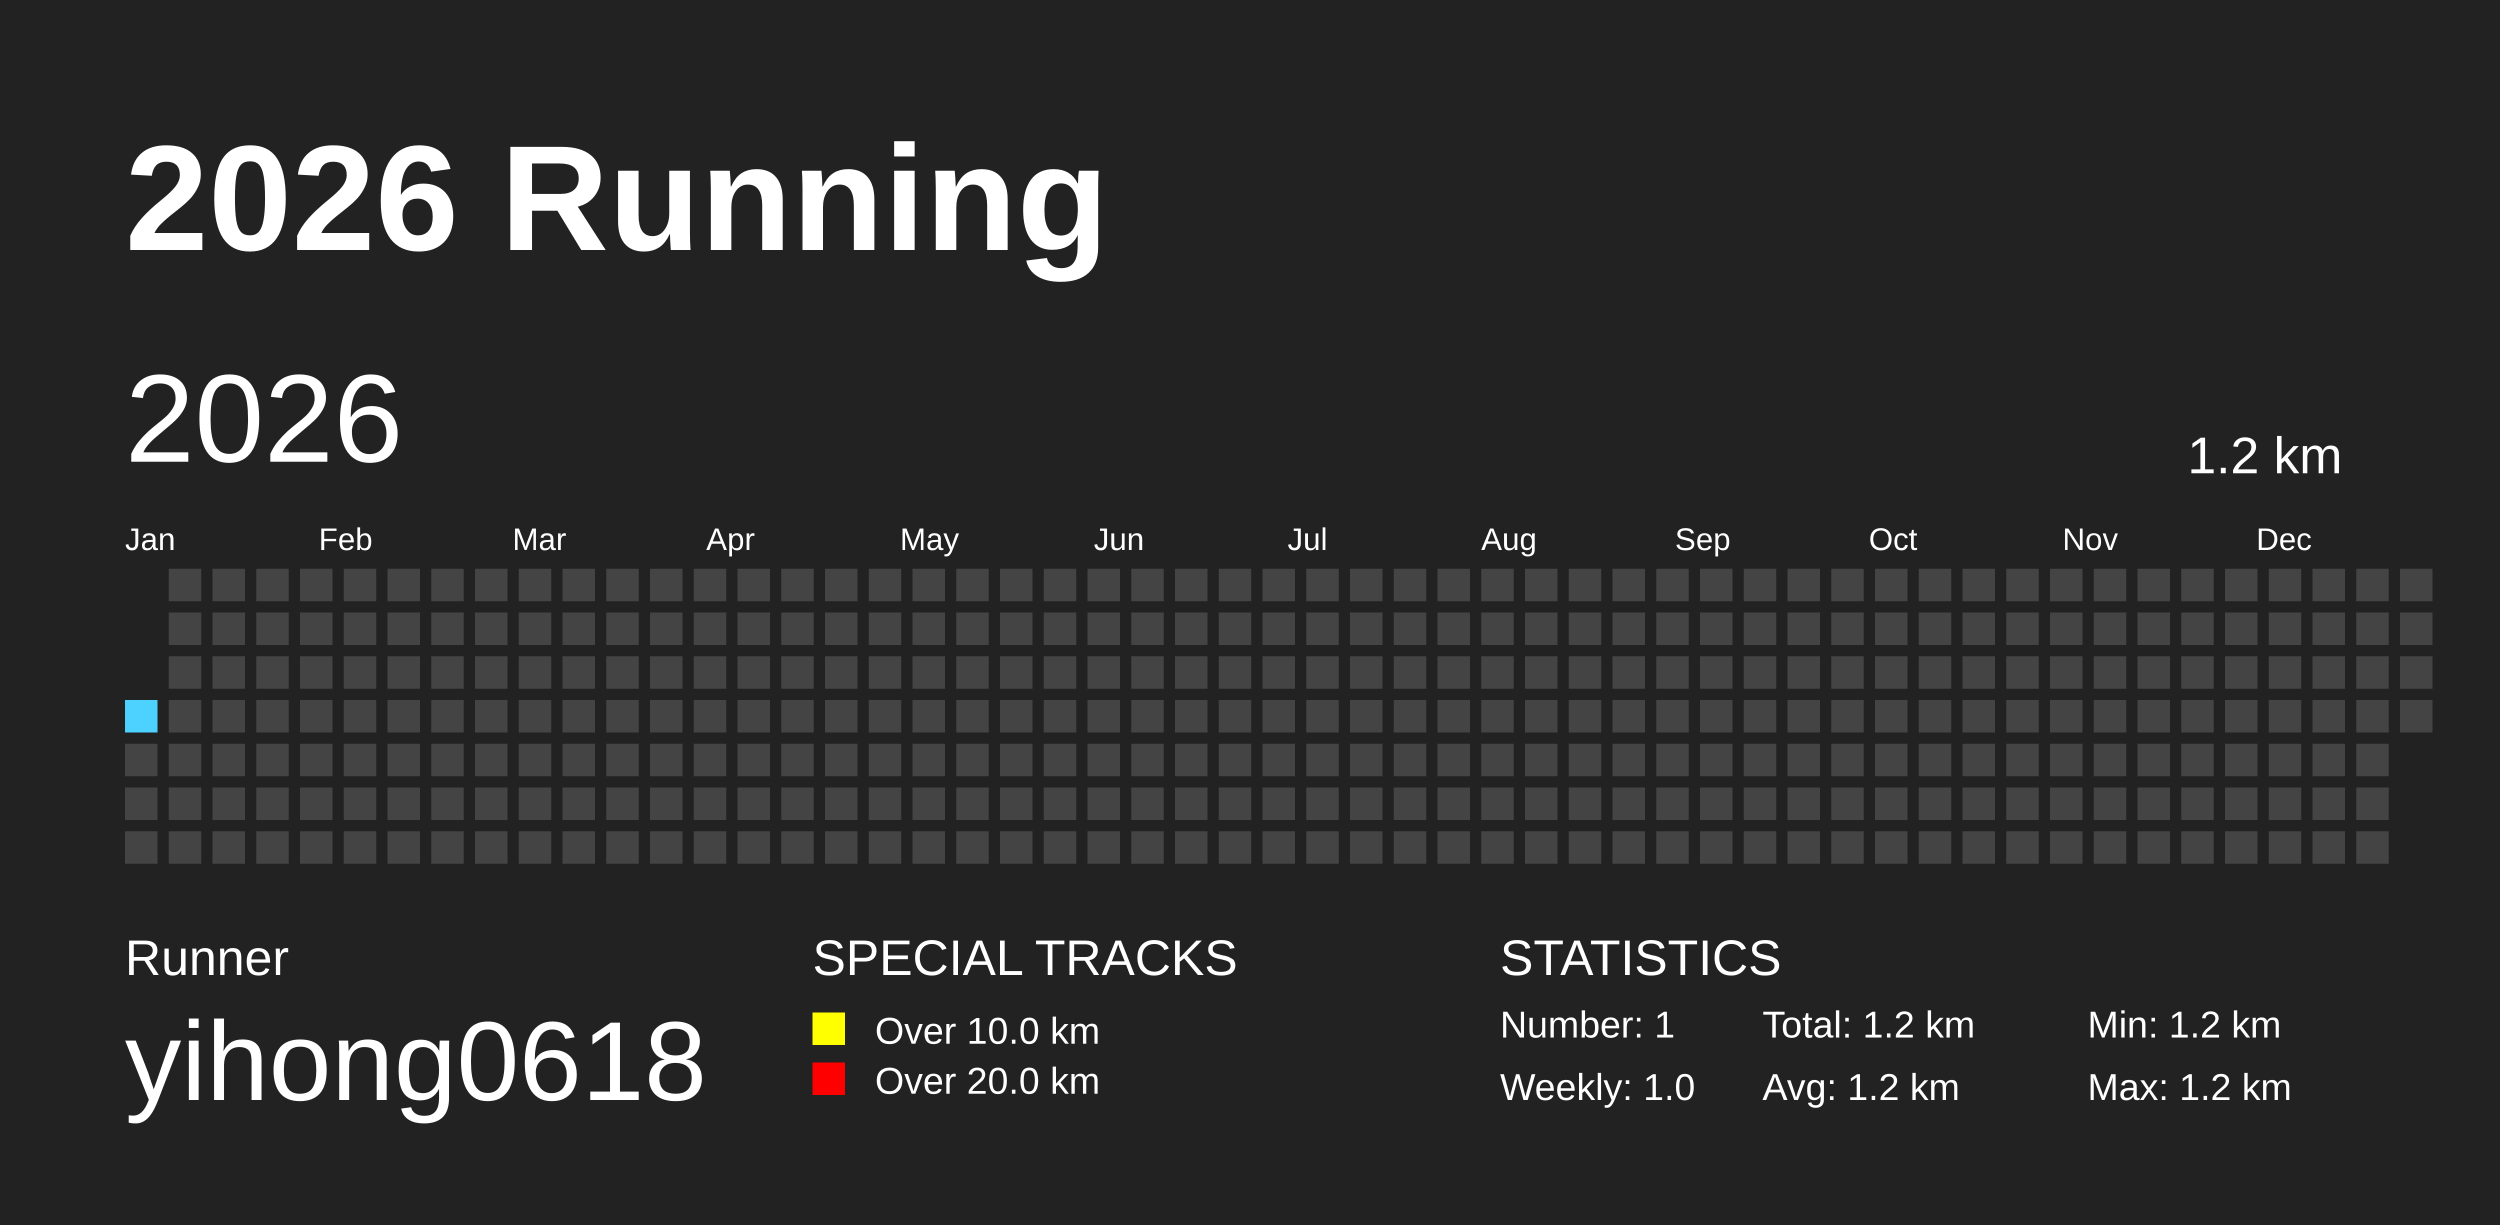
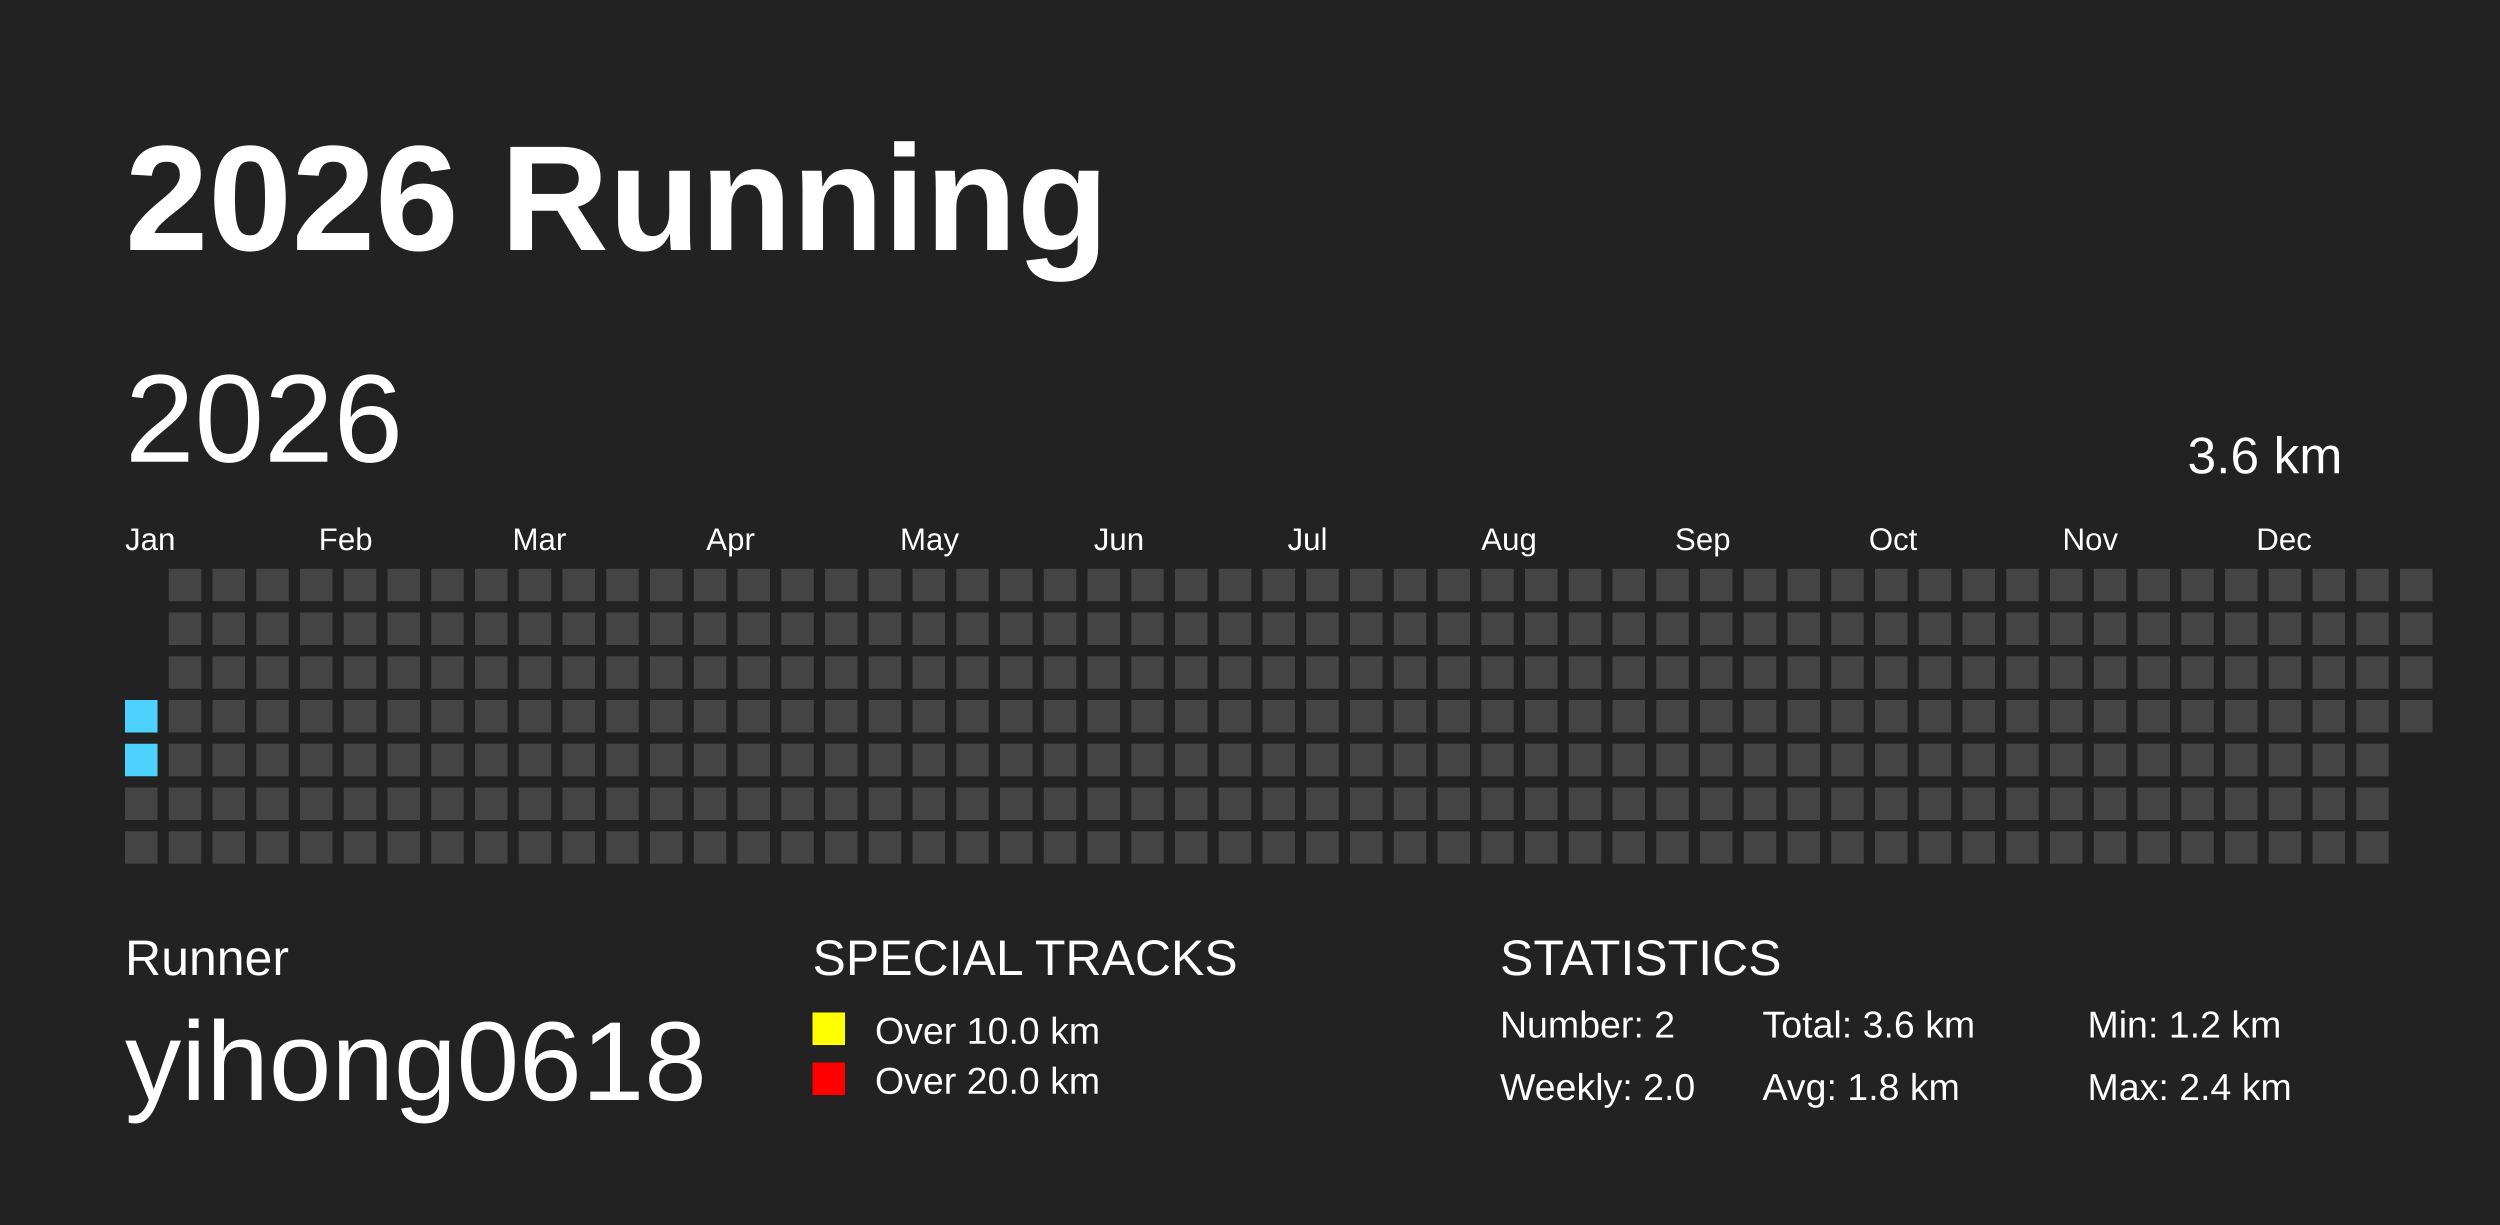
<svg xmlns="http://www.w3.org/2000/svg" baseProfile="full" height="98mm" version="1.1" viewBox="0,0,200,98" width="200mm">
  <defs />
  <rect fill="#222222" height="98" width="200" x="0" y="0" />
  <text fill="#FFFFFF" style="font-size:12px; font-family:Arial; font-weight:bold;" x="10" y="20">2026 Running</text>
  <text fill="#FFFFFF" style="font-size:4px; font-family:Arial" x="10" y="78">Runner</text>
  <text fill="#FFFFFF" style="font-size:9px; font-family:Arial" x="10" y="88">yihong0618</text>
  <text fill="#FFFFFF" style="font-size:4px; font-family:Arial" x="65" y="78">SPECIAL TRACKS</text>
  <rect fill="yellow" height="2.6" width="2.6" x="65" y="81" />
  <text fill="#FFFFFF" style="font-size:3px; font-family:Arial" x="70" y="83.5">Over 10.0 km</text>
  <rect fill="red" height="2.6" width="2.6" x="65" y="85" />
  <text fill="#FFFFFF" style="font-size:3px; font-family:Arial" x="70" y="87.5">Over 20.0 km</text>
  <text fill="#FFFFFF" style="font-size:4px; font-family:Arial" x="120" y="78">STATISTICS</text>
-   <text fill="#FFFFFF" style="font-size:3px; font-family:Arial" x="120" y="83">Number: 1</text>
-   <text fill="#FFFFFF" style="font-size:3px; font-family:Arial" x="120" y="88">Weekly: 1.0</text>
-   <text fill="#FFFFFF" style="font-size:3px; font-family:Arial" x="141" y="83">Total: 1.2 km</text>
-   <text fill="#FFFFFF" style="font-size:3px; font-family:Arial" x="141" y="88">Avg: 1.2 km</text>
+   <text fill="#FFFFFF" style="font-size:3px; font-family:Arial" x="120" y="83">Number: 2</text>
+   <text fill="#FFFFFF" style="font-size:3px; font-family:Arial" x="120" y="88">Weekly: 2.0</text>
+   <text fill="#FFFFFF" style="font-size:3px; font-family:Arial" x="141" y="83">Total: 3.6 km</text>
+   <text fill="#FFFFFF" style="font-size:3px; font-family:Arial" x="141" y="88">Avg: 1.8 km</text>
  <text fill="#FFFFFF" style="font-size:3px; font-family:Arial" x="167" y="83">Min: 1.2 km</text>
-   <text fill="#FFFFFF" style="font-size:3px; font-family:Arial" x="167" y="88">Max: 1.2 km</text>
+   <text fill="#FFFFFF" style="font-size:3px; font-family:Arial" x="167" y="88">Max: 2.4 km</text>
  <text dominant-baseline="hanging" fill="#FFFFFF" style="font-size:10.0px; font-family:Arial;" x="10" y="30">2026</text>
-   <text dominant-baseline="hanging" fill="#FFFFFF" style="font-size:4.125px; font-family:Arial;" x="175" y="35">1.2 km</text>
+   <text dominant-baseline="hanging" fill="#FFFFFF" style="font-size:4.125px; font-family:Arial;" x="175" y="35">3.6 km</text>
  <text fill="#FFFFFF" style="font-size:2.5px; font-family:Arial" x="10.0" y="44">Jan</text>
  <text fill="#FFFFFF" style="font-size:2.5px; font-family:Arial" x="25.5" y="44">Feb</text>
  <text fill="#FFFFFF" style="font-size:2.5px; font-family:Arial" x="41.0" y="44">Mar</text>
  <text fill="#FFFFFF" style="font-size:2.5px; font-family:Arial" x="56.5" y="44">Apr</text>
  <text fill="#FFFFFF" style="font-size:2.5px; font-family:Arial" x="72.0" y="44">May</text>
  <text fill="#FFFFFF" style="font-size:2.5px; font-family:Arial" x="87.5" y="44">Jun</text>
  <text fill="#FFFFFF" style="font-size:2.5px; font-family:Arial" x="103.0" y="44">Jul</text>
  <text fill="#FFFFFF" style="font-size:2.5px; font-family:Arial" x="118.5" y="44">Aug</text>
  <text fill="#FFFFFF" style="font-size:2.5px; font-family:Arial" x="134.0" y="44">Sep</text>
  <text fill="#FFFFFF" style="font-size:2.5px; font-family:Arial" x="149.5" y="44">Oct</text>
  <text fill="#FFFFFF" style="font-size:2.5px; font-family:Arial" x="165.0" y="44">Nov</text>
  <text fill="#FFFFFF" style="font-size:2.5px; font-family:Arial" x="180.5" y="44">Dec</text>
  <rect fill="#4DD2FF" height="2.6" width="2.6" x="10.0" y="56.0" />
-   <rect fill="#444444" height="2.6" width="2.6" x="10.0" y="59.5" />
+   <rect fill="#4DD2FF" height="2.6" width="2.6" x="10.0" y="59.5" />
  <rect fill="#444444" height="2.6" width="2.6" x="10.0" y="63.0" />
  <rect fill="#444444" height="2.6" width="2.6" x="10.0" y="66.5" />
  <rect fill="#444444" height="2.6" width="2.6" x="13.5" y="45.5" />
  <rect fill="#444444" height="2.6" width="2.6" x="13.5" y="49.0" />
  <rect fill="#444444" height="2.6" width="2.6" x="13.5" y="52.5" />
  <rect fill="#444444" height="2.6" width="2.6" x="13.5" y="56.0" />
  <rect fill="#444444" height="2.6" width="2.6" x="13.5" y="59.5" />
  <rect fill="#444444" height="2.6" width="2.6" x="13.5" y="63.0" />
  <rect fill="#444444" height="2.6" width="2.6" x="13.5" y="66.5" />
  <rect fill="#444444" height="2.6" width="2.6" x="17.0" y="45.5" />
  <rect fill="#444444" height="2.6" width="2.6" x="17.0" y="49.0" />
  <rect fill="#444444" height="2.6" width="2.6" x="17.0" y="52.5" />
  <rect fill="#444444" height="2.6" width="2.6" x="17.0" y="56.0" />
  <rect fill="#444444" height="2.6" width="2.6" x="17.0" y="59.5" />
  <rect fill="#444444" height="2.6" width="2.6" x="17.0" y="63.0" />
  <rect fill="#444444" height="2.6" width="2.6" x="17.0" y="66.5" />
  <rect fill="#444444" height="2.6" width="2.6" x="20.5" y="45.5" />
  <rect fill="#444444" height="2.6" width="2.6" x="20.5" y="49.0" />
  <rect fill="#444444" height="2.6" width="2.6" x="20.5" y="52.5" />
  <rect fill="#444444" height="2.6" width="2.6" x="20.5" y="56.0" />
  <rect fill="#444444" height="2.6" width="2.6" x="20.5" y="59.5" />
  <rect fill="#444444" height="2.6" width="2.6" x="20.5" y="63.0" />
  <rect fill="#444444" height="2.6" width="2.6" x="20.5" y="66.5" />
  <rect fill="#444444" height="2.6" width="2.6" x="24.0" y="45.5" />
  <rect fill="#444444" height="2.6" width="2.6" x="24.0" y="49.0" />
  <rect fill="#444444" height="2.6" width="2.6" x="24.0" y="52.5" />
  <rect fill="#444444" height="2.6" width="2.6" x="24.0" y="56.0" />
  <rect fill="#444444" height="2.6" width="2.6" x="24.0" y="59.5" />
  <rect fill="#444444" height="2.6" width="2.6" x="24.0" y="63.0" />
  <rect fill="#444444" height="2.6" width="2.6" x="24.0" y="66.5" />
  <rect fill="#444444" height="2.6" width="2.6" x="27.5" y="45.5" />
  <rect fill="#444444" height="2.6" width="2.6" x="27.5" y="49.0" />
  <rect fill="#444444" height="2.6" width="2.6" x="27.5" y="52.5" />
  <rect fill="#444444" height="2.6" width="2.6" x="27.5" y="56.0" />
  <rect fill="#444444" height="2.6" width="2.6" x="27.5" y="59.5" />
  <rect fill="#444444" height="2.6" width="2.6" x="27.5" y="63.0" />
  <rect fill="#444444" height="2.6" width="2.6" x="27.5" y="66.5" />
  <rect fill="#444444" height="2.6" width="2.6" x="31.0" y="45.5" />
  <rect fill="#444444" height="2.6" width="2.6" x="31.0" y="49.0" />
  <rect fill="#444444" height="2.6" width="2.6" x="31.0" y="52.5" />
  <rect fill="#444444" height="2.6" width="2.6" x="31.0" y="56.0" />
  <rect fill="#444444" height="2.6" width="2.6" x="31.0" y="59.5" />
  <rect fill="#444444" height="2.6" width="2.6" x="31.0" y="63.0" />
  <rect fill="#444444" height="2.6" width="2.6" x="31.0" y="66.5" />
  <rect fill="#444444" height="2.6" width="2.6" x="34.5" y="45.5" />
  <rect fill="#444444" height="2.6" width="2.6" x="34.5" y="49.0" />
  <rect fill="#444444" height="2.6" width="2.6" x="34.5" y="52.5" />
  <rect fill="#444444" height="2.6" width="2.6" x="34.5" y="56.0" />
  <rect fill="#444444" height="2.6" width="2.6" x="34.5" y="59.5" />
  <rect fill="#444444" height="2.6" width="2.6" x="34.5" y="63.0" />
  <rect fill="#444444" height="2.6" width="2.6" x="34.5" y="66.5" />
  <rect fill="#444444" height="2.6" width="2.6" x="38.0" y="45.5" />
  <rect fill="#444444" height="2.6" width="2.6" x="38.0" y="49.0" />
  <rect fill="#444444" height="2.6" width="2.6" x="38.0" y="52.5" />
  <rect fill="#444444" height="2.6" width="2.6" x="38.0" y="56.0" />
  <rect fill="#444444" height="2.6" width="2.6" x="38.0" y="59.5" />
  <rect fill="#444444" height="2.6" width="2.6" x="38.0" y="63.0" />
  <rect fill="#444444" height="2.6" width="2.6" x="38.0" y="66.5" />
  <rect fill="#444444" height="2.6" width="2.6" x="41.5" y="45.5" />
  <rect fill="#444444" height="2.6" width="2.6" x="41.5" y="49.0" />
  <rect fill="#444444" height="2.6" width="2.6" x="41.5" y="52.5" />
  <rect fill="#444444" height="2.6" width="2.6" x="41.5" y="56.0" />
  <rect fill="#444444" height="2.6" width="2.6" x="41.5" y="59.5" />
  <rect fill="#444444" height="2.6" width="2.6" x="41.5" y="63.0" />
  <rect fill="#444444" height="2.6" width="2.6" x="41.5" y="66.5" />
  <rect fill="#444444" height="2.6" width="2.6" x="45.0" y="45.5" />
  <rect fill="#444444" height="2.6" width="2.6" x="45.0" y="49.0" />
  <rect fill="#444444" height="2.6" width="2.6" x="45.0" y="52.5" />
  <rect fill="#444444" height="2.6" width="2.6" x="45.0" y="56.0" />
  <rect fill="#444444" height="2.6" width="2.6" x="45.0" y="59.5" />
  <rect fill="#444444" height="2.6" width="2.6" x="45.0" y="63.0" />
  <rect fill="#444444" height="2.6" width="2.6" x="45.0" y="66.5" />
  <rect fill="#444444" height="2.6" width="2.6" x="48.5" y="45.5" />
  <rect fill="#444444" height="2.6" width="2.6" x="48.5" y="49.0" />
  <rect fill="#444444" height="2.6" width="2.6" x="48.5" y="52.5" />
  <rect fill="#444444" height="2.6" width="2.6" x="48.5" y="56.0" />
  <rect fill="#444444" height="2.6" width="2.6" x="48.5" y="59.5" />
  <rect fill="#444444" height="2.6" width="2.6" x="48.5" y="63.0" />
  <rect fill="#444444" height="2.6" width="2.6" x="48.5" y="66.5" />
  <rect fill="#444444" height="2.6" width="2.6" x="52.0" y="45.5" />
  <rect fill="#444444" height="2.6" width="2.6" x="52.0" y="49.0" />
  <rect fill="#444444" height="2.6" width="2.6" x="52.0" y="52.5" />
  <rect fill="#444444" height="2.6" width="2.6" x="52.0" y="56.0" />
  <rect fill="#444444" height="2.6" width="2.6" x="52.0" y="59.5" />
  <rect fill="#444444" height="2.6" width="2.6" x="52.0" y="63.0" />
  <rect fill="#444444" height="2.6" width="2.6" x="52.0" y="66.5" />
  <rect fill="#444444" height="2.6" width="2.6" x="55.5" y="45.5" />
  <rect fill="#444444" height="2.6" width="2.6" x="55.5" y="49.0" />
  <rect fill="#444444" height="2.6" width="2.6" x="55.5" y="52.5" />
  <rect fill="#444444" height="2.6" width="2.6" x="55.5" y="56.0" />
  <rect fill="#444444" height="2.6" width="2.6" x="55.5" y="59.5" />
  <rect fill="#444444" height="2.6" width="2.6" x="55.5" y="63.0" />
  <rect fill="#444444" height="2.6" width="2.6" x="55.5" y="66.5" />
  <rect fill="#444444" height="2.6" width="2.6" x="59.0" y="45.5" />
  <rect fill="#444444" height="2.6" width="2.6" x="59.0" y="49.0" />
  <rect fill="#444444" height="2.6" width="2.6" x="59.0" y="52.5" />
  <rect fill="#444444" height="2.6" width="2.6" x="59.0" y="56.0" />
  <rect fill="#444444" height="2.6" width="2.6" x="59.0" y="59.5" />
  <rect fill="#444444" height="2.6" width="2.6" x="59.0" y="63.0" />
  <rect fill="#444444" height="2.6" width="2.6" x="59.0" y="66.5" />
  <rect fill="#444444" height="2.6" width="2.6" x="62.5" y="45.5" />
  <rect fill="#444444" height="2.6" width="2.6" x="62.5" y="49.0" />
  <rect fill="#444444" height="2.6" width="2.6" x="62.5" y="52.5" />
  <rect fill="#444444" height="2.6" width="2.6" x="62.5" y="56.0" />
  <rect fill="#444444" height="2.6" width="2.6" x="62.5" y="59.5" />
  <rect fill="#444444" height="2.6" width="2.6" x="62.5" y="63.0" />
  <rect fill="#444444" height="2.6" width="2.6" x="62.5" y="66.5" />
  <rect fill="#444444" height="2.6" width="2.6" x="66.0" y="45.5" />
  <rect fill="#444444" height="2.6" width="2.6" x="66.0" y="49.0" />
  <rect fill="#444444" height="2.6" width="2.6" x="66.0" y="52.5" />
  <rect fill="#444444" height="2.6" width="2.6" x="66.0" y="56.0" />
  <rect fill="#444444" height="2.6" width="2.6" x="66.0" y="59.5" />
  <rect fill="#444444" height="2.6" width="2.6" x="66.0" y="63.0" />
  <rect fill="#444444" height="2.6" width="2.6" x="66.0" y="66.5" />
  <rect fill="#444444" height="2.6" width="2.6" x="69.5" y="45.5" />
  <rect fill="#444444" height="2.6" width="2.6" x="69.5" y="49.0" />
  <rect fill="#444444" height="2.6" width="2.6" x="69.5" y="52.5" />
  <rect fill="#444444" height="2.6" width="2.6" x="69.5" y="56.0" />
  <rect fill="#444444" height="2.6" width="2.6" x="69.5" y="59.5" />
  <rect fill="#444444" height="2.6" width="2.6" x="69.5" y="63.0" />
  <rect fill="#444444" height="2.6" width="2.6" x="69.5" y="66.5" />
  <rect fill="#444444" height="2.6" width="2.6" x="73.0" y="45.5" />
  <rect fill="#444444" height="2.6" width="2.6" x="73.0" y="49.0" />
  <rect fill="#444444" height="2.6" width="2.6" x="73.0" y="52.5" />
  <rect fill="#444444" height="2.6" width="2.6" x="73.0" y="56.0" />
  <rect fill="#444444" height="2.6" width="2.6" x="73.0" y="59.5" />
  <rect fill="#444444" height="2.6" width="2.6" x="73.0" y="63.0" />
  <rect fill="#444444" height="2.6" width="2.6" x="73.0" y="66.5" />
  <rect fill="#444444" height="2.6" width="2.6" x="76.5" y="45.5" />
  <rect fill="#444444" height="2.6" width="2.6" x="76.5" y="49.0" />
  <rect fill="#444444" height="2.6" width="2.6" x="76.5" y="52.5" />
  <rect fill="#444444" height="2.6" width="2.6" x="76.5" y="56.0" />
  <rect fill="#444444" height="2.6" width="2.6" x="76.5" y="59.5" />
  <rect fill="#444444" height="2.6" width="2.6" x="76.5" y="63.0" />
  <rect fill="#444444" height="2.6" width="2.6" x="76.5" y="66.5" />
  <rect fill="#444444" height="2.6" width="2.6" x="80.0" y="45.5" />
  <rect fill="#444444" height="2.6" width="2.6" x="80.0" y="49.0" />
  <rect fill="#444444" height="2.6" width="2.6" x="80.0" y="52.5" />
  <rect fill="#444444" height="2.6" width="2.6" x="80.0" y="56.0" />
  <rect fill="#444444" height="2.6" width="2.6" x="80.0" y="59.5" />
  <rect fill="#444444" height="2.6" width="2.6" x="80.0" y="63.0" />
  <rect fill="#444444" height="2.6" width="2.6" x="80.0" y="66.5" />
  <rect fill="#444444" height="2.6" width="2.6" x="83.5" y="45.5" />
  <rect fill="#444444" height="2.6" width="2.6" x="83.5" y="49.0" />
  <rect fill="#444444" height="2.6" width="2.6" x="83.5" y="52.5" />
  <rect fill="#444444" height="2.6" width="2.6" x="83.5" y="56.0" />
  <rect fill="#444444" height="2.6" width="2.6" x="83.5" y="59.5" />
  <rect fill="#444444" height="2.6" width="2.6" x="83.5" y="63.0" />
  <rect fill="#444444" height="2.6" width="2.6" x="83.5" y="66.5" />
  <rect fill="#444444" height="2.6" width="2.6" x="87.0" y="45.5" />
  <rect fill="#444444" height="2.6" width="2.6" x="87.0" y="49.0" />
  <rect fill="#444444" height="2.6" width="2.6" x="87.0" y="52.5" />
  <rect fill="#444444" height="2.6" width="2.6" x="87.0" y="56.0" />
  <rect fill="#444444" height="2.6" width="2.6" x="87.0" y="59.5" />
  <rect fill="#444444" height="2.6" width="2.6" x="87.0" y="63.0" />
  <rect fill="#444444" height="2.6" width="2.6" x="87.0" y="66.5" />
  <rect fill="#444444" height="2.6" width="2.6" x="90.5" y="45.5" />
  <rect fill="#444444" height="2.6" width="2.6" x="90.5" y="49.0" />
  <rect fill="#444444" height="2.6" width="2.6" x="90.5" y="52.5" />
  <rect fill="#444444" height="2.6" width="2.6" x="90.5" y="56.0" />
  <rect fill="#444444" height="2.6" width="2.6" x="90.5" y="59.5" />
  <rect fill="#444444" height="2.6" width="2.6" x="90.5" y="63.0" />
  <rect fill="#444444" height="2.6" width="2.6" x="90.5" y="66.5" />
  <rect fill="#444444" height="2.6" width="2.6" x="94.0" y="45.5" />
  <rect fill="#444444" height="2.6" width="2.6" x="94.0" y="49.0" />
  <rect fill="#444444" height="2.6" width="2.6" x="94.0" y="52.5" />
  <rect fill="#444444" height="2.6" width="2.6" x="94.0" y="56.0" />
  <rect fill="#444444" height="2.6" width="2.6" x="94.0" y="59.5" />
  <rect fill="#444444" height="2.6" width="2.6" x="94.0" y="63.0" />
  <rect fill="#444444" height="2.6" width="2.6" x="94.0" y="66.5" />
  <rect fill="#444444" height="2.6" width="2.6" x="97.5" y="45.5" />
  <rect fill="#444444" height="2.6" width="2.6" x="97.5" y="49.0" />
  <rect fill="#444444" height="2.6" width="2.6" x="97.5" y="52.5" />
  <rect fill="#444444" height="2.6" width="2.6" x="97.5" y="56.0" />
  <rect fill="#444444" height="2.6" width="2.6" x="97.5" y="59.5" />
  <rect fill="#444444" height="2.6" width="2.6" x="97.5" y="63.0" />
  <rect fill="#444444" height="2.6" width="2.6" x="97.5" y="66.5" />
  <rect fill="#444444" height="2.6" width="2.6" x="101.0" y="45.5" />
  <rect fill="#444444" height="2.6" width="2.6" x="101.0" y="49.0" />
  <rect fill="#444444" height="2.6" width="2.6" x="101.0" y="52.5" />
  <rect fill="#444444" height="2.6" width="2.6" x="101.0" y="56.0" />
  <rect fill="#444444" height="2.6" width="2.6" x="101.0" y="59.5" />
  <rect fill="#444444" height="2.6" width="2.6" x="101.0" y="63.0" />
  <rect fill="#444444" height="2.6" width="2.6" x="101.0" y="66.5" />
  <rect fill="#444444" height="2.6" width="2.6" x="104.5" y="45.5" />
  <rect fill="#444444" height="2.6" width="2.6" x="104.5" y="49.0" />
  <rect fill="#444444" height="2.6" width="2.6" x="104.5" y="52.5" />
  <rect fill="#444444" height="2.6" width="2.6" x="104.5" y="56.0" />
  <rect fill="#444444" height="2.6" width="2.6" x="104.5" y="59.5" />
  <rect fill="#444444" height="2.6" width="2.6" x="104.5" y="63.0" />
  <rect fill="#444444" height="2.6" width="2.6" x="104.5" y="66.5" />
  <rect fill="#444444" height="2.6" width="2.6" x="108.0" y="45.5" />
  <rect fill="#444444" height="2.6" width="2.6" x="108.0" y="49.0" />
  <rect fill="#444444" height="2.6" width="2.6" x="108.0" y="52.5" />
  <rect fill="#444444" height="2.6" width="2.6" x="108.0" y="56.0" />
  <rect fill="#444444" height="2.6" width="2.6" x="108.0" y="59.5" />
  <rect fill="#444444" height="2.6" width="2.6" x="108.0" y="63.0" />
  <rect fill="#444444" height="2.6" width="2.6" x="108.0" y="66.5" />
  <rect fill="#444444" height="2.6" width="2.6" x="111.5" y="45.5" />
  <rect fill="#444444" height="2.6" width="2.6" x="111.5" y="49.0" />
  <rect fill="#444444" height="2.6" width="2.6" x="111.5" y="52.5" />
  <rect fill="#444444" height="2.6" width="2.6" x="111.5" y="56.0" />
  <rect fill="#444444" height="2.6" width="2.6" x="111.5" y="59.5" />
  <rect fill="#444444" height="2.6" width="2.6" x="111.5" y="63.0" />
  <rect fill="#444444" height="2.6" width="2.6" x="111.5" y="66.5" />
  <rect fill="#444444" height="2.6" width="2.6" x="115.0" y="45.5" />
  <rect fill="#444444" height="2.6" width="2.6" x="115.0" y="49.0" />
  <rect fill="#444444" height="2.6" width="2.6" x="115.0" y="52.5" />
  <rect fill="#444444" height="2.6" width="2.6" x="115.0" y="56.0" />
  <rect fill="#444444" height="2.6" width="2.6" x="115.0" y="59.5" />
  <rect fill="#444444" height="2.6" width="2.6" x="115.0" y="63.0" />
  <rect fill="#444444" height="2.6" width="2.6" x="115.0" y="66.5" />
  <rect fill="#444444" height="2.6" width="2.6" x="118.5" y="45.5" />
  <rect fill="#444444" height="2.6" width="2.6" x="118.5" y="49.0" />
  <rect fill="#444444" height="2.6" width="2.6" x="118.5" y="52.5" />
  <rect fill="#444444" height="2.6" width="2.6" x="118.5" y="56.0" />
  <rect fill="#444444" height="2.6" width="2.6" x="118.5" y="59.5" />
  <rect fill="#444444" height="2.6" width="2.6" x="118.5" y="63.0" />
  <rect fill="#444444" height="2.6" width="2.6" x="118.5" y="66.5" />
  <rect fill="#444444" height="2.6" width="2.6" x="122.0" y="45.5" />
  <rect fill="#444444" height="2.6" width="2.6" x="122.0" y="49.0" />
  <rect fill="#444444" height="2.6" width="2.6" x="122.0" y="52.5" />
  <rect fill="#444444" height="2.6" width="2.6" x="122.0" y="56.0" />
  <rect fill="#444444" height="2.6" width="2.6" x="122.0" y="59.5" />
  <rect fill="#444444" height="2.6" width="2.6" x="122.0" y="63.0" />
  <rect fill="#444444" height="2.6" width="2.6" x="122.0" y="66.5" />
  <rect fill="#444444" height="2.6" width="2.6" x="125.5" y="45.5" />
  <rect fill="#444444" height="2.6" width="2.6" x="125.5" y="49.0" />
  <rect fill="#444444" height="2.6" width="2.6" x="125.5" y="52.5" />
  <rect fill="#444444" height="2.6" width="2.6" x="125.5" y="56.0" />
  <rect fill="#444444" height="2.6" width="2.6" x="125.5" y="59.5" />
  <rect fill="#444444" height="2.6" width="2.6" x="125.5" y="63.0" />
  <rect fill="#444444" height="2.6" width="2.6" x="125.5" y="66.5" />
  <rect fill="#444444" height="2.6" width="2.6" x="129.0" y="45.5" />
  <rect fill="#444444" height="2.6" width="2.6" x="129.0" y="49.0" />
  <rect fill="#444444" height="2.6" width="2.6" x="129.0" y="52.5" />
  <rect fill="#444444" height="2.6" width="2.6" x="129.0" y="56.0" />
  <rect fill="#444444" height="2.6" width="2.6" x="129.0" y="59.5" />
  <rect fill="#444444" height="2.6" width="2.6" x="129.0" y="63.0" />
  <rect fill="#444444" height="2.6" width="2.6" x="129.0" y="66.5" />
  <rect fill="#444444" height="2.6" width="2.6" x="132.5" y="45.5" />
  <rect fill="#444444" height="2.6" width="2.6" x="132.5" y="49.0" />
  <rect fill="#444444" height="2.6" width="2.6" x="132.5" y="52.5" />
  <rect fill="#444444" height="2.6" width="2.6" x="132.5" y="56.0" />
  <rect fill="#444444" height="2.6" width="2.6" x="132.5" y="59.5" />
  <rect fill="#444444" height="2.6" width="2.6" x="132.5" y="63.0" />
  <rect fill="#444444" height="2.6" width="2.6" x="132.5" y="66.5" />
  <rect fill="#444444" height="2.6" width="2.6" x="136.0" y="45.5" />
  <rect fill="#444444" height="2.6" width="2.6" x="136.0" y="49.0" />
  <rect fill="#444444" height="2.6" width="2.6" x="136.0" y="52.5" />
  <rect fill="#444444" height="2.6" width="2.6" x="136.0" y="56.0" />
  <rect fill="#444444" height="2.6" width="2.6" x="136.0" y="59.5" />
  <rect fill="#444444" height="2.6" width="2.6" x="136.0" y="63.0" />
  <rect fill="#444444" height="2.6" width="2.6" x="136.0" y="66.5" />
  <rect fill="#444444" height="2.6" width="2.6" x="139.5" y="45.5" />
  <rect fill="#444444" height="2.6" width="2.6" x="139.5" y="49.0" />
  <rect fill="#444444" height="2.6" width="2.6" x="139.5" y="52.5" />
  <rect fill="#444444" height="2.6" width="2.6" x="139.5" y="56.0" />
  <rect fill="#444444" height="2.6" width="2.6" x="139.5" y="59.5" />
  <rect fill="#444444" height="2.6" width="2.6" x="139.5" y="63.0" />
  <rect fill="#444444" height="2.6" width="2.6" x="139.5" y="66.5" />
  <rect fill="#444444" height="2.6" width="2.6" x="143.0" y="45.5" />
  <rect fill="#444444" height="2.6" width="2.6" x="143.0" y="49.0" />
  <rect fill="#444444" height="2.6" width="2.6" x="143.0" y="52.5" />
  <rect fill="#444444" height="2.6" width="2.6" x="143.0" y="56.0" />
  <rect fill="#444444" height="2.6" width="2.6" x="143.0" y="59.5" />
  <rect fill="#444444" height="2.6" width="2.6" x="143.0" y="63.0" />
  <rect fill="#444444" height="2.6" width="2.6" x="143.0" y="66.5" />
  <rect fill="#444444" height="2.6" width="2.6" x="146.5" y="45.5" />
  <rect fill="#444444" height="2.6" width="2.6" x="146.5" y="49.0" />
  <rect fill="#444444" height="2.6" width="2.6" x="146.5" y="52.5" />
  <rect fill="#444444" height="2.6" width="2.6" x="146.5" y="56.0" />
  <rect fill="#444444" height="2.6" width="2.6" x="146.5" y="59.5" />
  <rect fill="#444444" height="2.6" width="2.6" x="146.5" y="63.0" />
  <rect fill="#444444" height="2.6" width="2.6" x="146.5" y="66.5" />
  <rect fill="#444444" height="2.6" width="2.6" x="150.0" y="45.5" />
  <rect fill="#444444" height="2.6" width="2.6" x="150.0" y="49.0" />
  <rect fill="#444444" height="2.6" width="2.6" x="150.0" y="52.5" />
  <rect fill="#444444" height="2.6" width="2.6" x="150.0" y="56.0" />
  <rect fill="#444444" height="2.6" width="2.6" x="150.0" y="59.5" />
  <rect fill="#444444" height="2.6" width="2.6" x="150.0" y="63.0" />
  <rect fill="#444444" height="2.6" width="2.6" x="150.0" y="66.5" />
  <rect fill="#444444" height="2.6" width="2.6" x="153.5" y="45.5" />
  <rect fill="#444444" height="2.6" width="2.6" x="153.5" y="49.0" />
  <rect fill="#444444" height="2.6" width="2.6" x="153.5" y="52.5" />
  <rect fill="#444444" height="2.6" width="2.6" x="153.5" y="56.0" />
  <rect fill="#444444" height="2.6" width="2.6" x="153.5" y="59.5" />
  <rect fill="#444444" height="2.6" width="2.6" x="153.5" y="63.0" />
  <rect fill="#444444" height="2.6" width="2.6" x="153.5" y="66.5" />
  <rect fill="#444444" height="2.6" width="2.6" x="157.0" y="45.5" />
  <rect fill="#444444" height="2.6" width="2.6" x="157.0" y="49.0" />
  <rect fill="#444444" height="2.6" width="2.6" x="157.0" y="52.5" />
  <rect fill="#444444" height="2.6" width="2.6" x="157.0" y="56.0" />
  <rect fill="#444444" height="2.6" width="2.6" x="157.0" y="59.5" />
  <rect fill="#444444" height="2.6" width="2.6" x="157.0" y="63.0" />
  <rect fill="#444444" height="2.6" width="2.6" x="157.0" y="66.5" />
  <rect fill="#444444" height="2.6" width="2.6" x="160.5" y="45.5" />
  <rect fill="#444444" height="2.6" width="2.6" x="160.5" y="49.0" />
  <rect fill="#444444" height="2.6" width="2.6" x="160.5" y="52.5" />
  <rect fill="#444444" height="2.6" width="2.6" x="160.5" y="56.0" />
  <rect fill="#444444" height="2.6" width="2.6" x="160.5" y="59.5" />
  <rect fill="#444444" height="2.6" width="2.6" x="160.5" y="63.0" />
  <rect fill="#444444" height="2.6" width="2.6" x="160.5" y="66.5" />
  <rect fill="#444444" height="2.6" width="2.6" x="164.0" y="45.5" />
  <rect fill="#444444" height="2.6" width="2.6" x="164.0" y="49.0" />
  <rect fill="#444444" height="2.6" width="2.6" x="164.0" y="52.5" />
  <rect fill="#444444" height="2.6" width="2.6" x="164.0" y="56.0" />
  <rect fill="#444444" height="2.6" width="2.6" x="164.0" y="59.5" />
  <rect fill="#444444" height="2.6" width="2.6" x="164.0" y="63.0" />
  <rect fill="#444444" height="2.6" width="2.6" x="164.0" y="66.5" />
  <rect fill="#444444" height="2.6" width="2.6" x="167.5" y="45.5" />
  <rect fill="#444444" height="2.6" width="2.6" x="167.5" y="49.0" />
  <rect fill="#444444" height="2.6" width="2.6" x="167.5" y="52.5" />
  <rect fill="#444444" height="2.6" width="2.6" x="167.5" y="56.0" />
  <rect fill="#444444" height="2.6" width="2.6" x="167.5" y="59.5" />
  <rect fill="#444444" height="2.6" width="2.6" x="167.5" y="63.0" />
  <rect fill="#444444" height="2.6" width="2.6" x="167.5" y="66.5" />
  <rect fill="#444444" height="2.6" width="2.6" x="171.0" y="45.5" />
  <rect fill="#444444" height="2.6" width="2.6" x="171.0" y="49.0" />
  <rect fill="#444444" height="2.6" width="2.6" x="171.0" y="52.5" />
  <rect fill="#444444" height="2.6" width="2.6" x="171.0" y="56.0" />
  <rect fill="#444444" height="2.6" width="2.6" x="171.0" y="59.5" />
  <rect fill="#444444" height="2.6" width="2.6" x="171.0" y="63.0" />
  <rect fill="#444444" height="2.6" width="2.6" x="171.0" y="66.5" />
  <rect fill="#444444" height="2.6" width="2.6" x="174.5" y="45.5" />
  <rect fill="#444444" height="2.6" width="2.6" x="174.5" y="49.0" />
  <rect fill="#444444" height="2.6" width="2.6" x="174.5" y="52.5" />
  <rect fill="#444444" height="2.6" width="2.6" x="174.5" y="56.0" />
  <rect fill="#444444" height="2.6" width="2.6" x="174.5" y="59.5" />
  <rect fill="#444444" height="2.6" width="2.6" x="174.5" y="63.0" />
  <rect fill="#444444" height="2.6" width="2.6" x="174.5" y="66.5" />
  <rect fill="#444444" height="2.6" width="2.6" x="178.0" y="45.5" />
  <rect fill="#444444" height="2.6" width="2.6" x="178.0" y="49.0" />
  <rect fill="#444444" height="2.6" width="2.6" x="178.0" y="52.5" />
  <rect fill="#444444" height="2.6" width="2.6" x="178.0" y="56.0" />
  <rect fill="#444444" height="2.6" width="2.6" x="178.0" y="59.5" />
  <rect fill="#444444" height="2.6" width="2.6" x="178.0" y="63.0" />
  <rect fill="#444444" height="2.6" width="2.6" x="178.0" y="66.5" />
  <rect fill="#444444" height="2.6" width="2.6" x="181.5" y="45.5" />
  <rect fill="#444444" height="2.6" width="2.6" x="181.5" y="49.0" />
  <rect fill="#444444" height="2.6" width="2.6" x="181.5" y="52.5" />
  <rect fill="#444444" height="2.6" width="2.6" x="181.5" y="56.0" />
  <rect fill="#444444" height="2.6" width="2.6" x="181.5" y="59.5" />
  <rect fill="#444444" height="2.6" width="2.6" x="181.5" y="63.0" />
  <rect fill="#444444" height="2.6" width="2.6" x="181.5" y="66.5" />
  <rect fill="#444444" height="2.6" width="2.6" x="185.0" y="45.5" />
  <rect fill="#444444" height="2.6" width="2.6" x="185.0" y="49.0" />
  <rect fill="#444444" height="2.6" width="2.6" x="185.0" y="52.5" />
  <rect fill="#444444" height="2.6" width="2.6" x="185.0" y="56.0" />
  <rect fill="#444444" height="2.6" width="2.6" x="185.0" y="59.5" />
  <rect fill="#444444" height="2.6" width="2.6" x="185.0" y="63.0" />
  <rect fill="#444444" height="2.6" width="2.6" x="185.0" y="66.5" />
  <rect fill="#444444" height="2.6" width="2.6" x="188.5" y="45.5" />
  <rect fill="#444444" height="2.6" width="2.6" x="188.5" y="49.0" />
  <rect fill="#444444" height="2.6" width="2.6" x="188.5" y="52.5" />
  <rect fill="#444444" height="2.6" width="2.6" x="188.5" y="56.0" />
  <rect fill="#444444" height="2.6" width="2.6" x="188.5" y="59.5" />
  <rect fill="#444444" height="2.6" width="2.6" x="188.5" y="63.0" />
  <rect fill="#444444" height="2.6" width="2.6" x="188.5" y="66.5" />
  <rect fill="#444444" height="2.6" width="2.6" x="192.0" y="45.5" />
  <rect fill="#444444" height="2.6" width="2.6" x="192.0" y="49.0" />
  <rect fill="#444444" height="2.6" width="2.6" x="192.0" y="52.5" />
  <rect fill="#444444" height="2.6" width="2.6" x="192.0" y="56.0" />
</svg>
